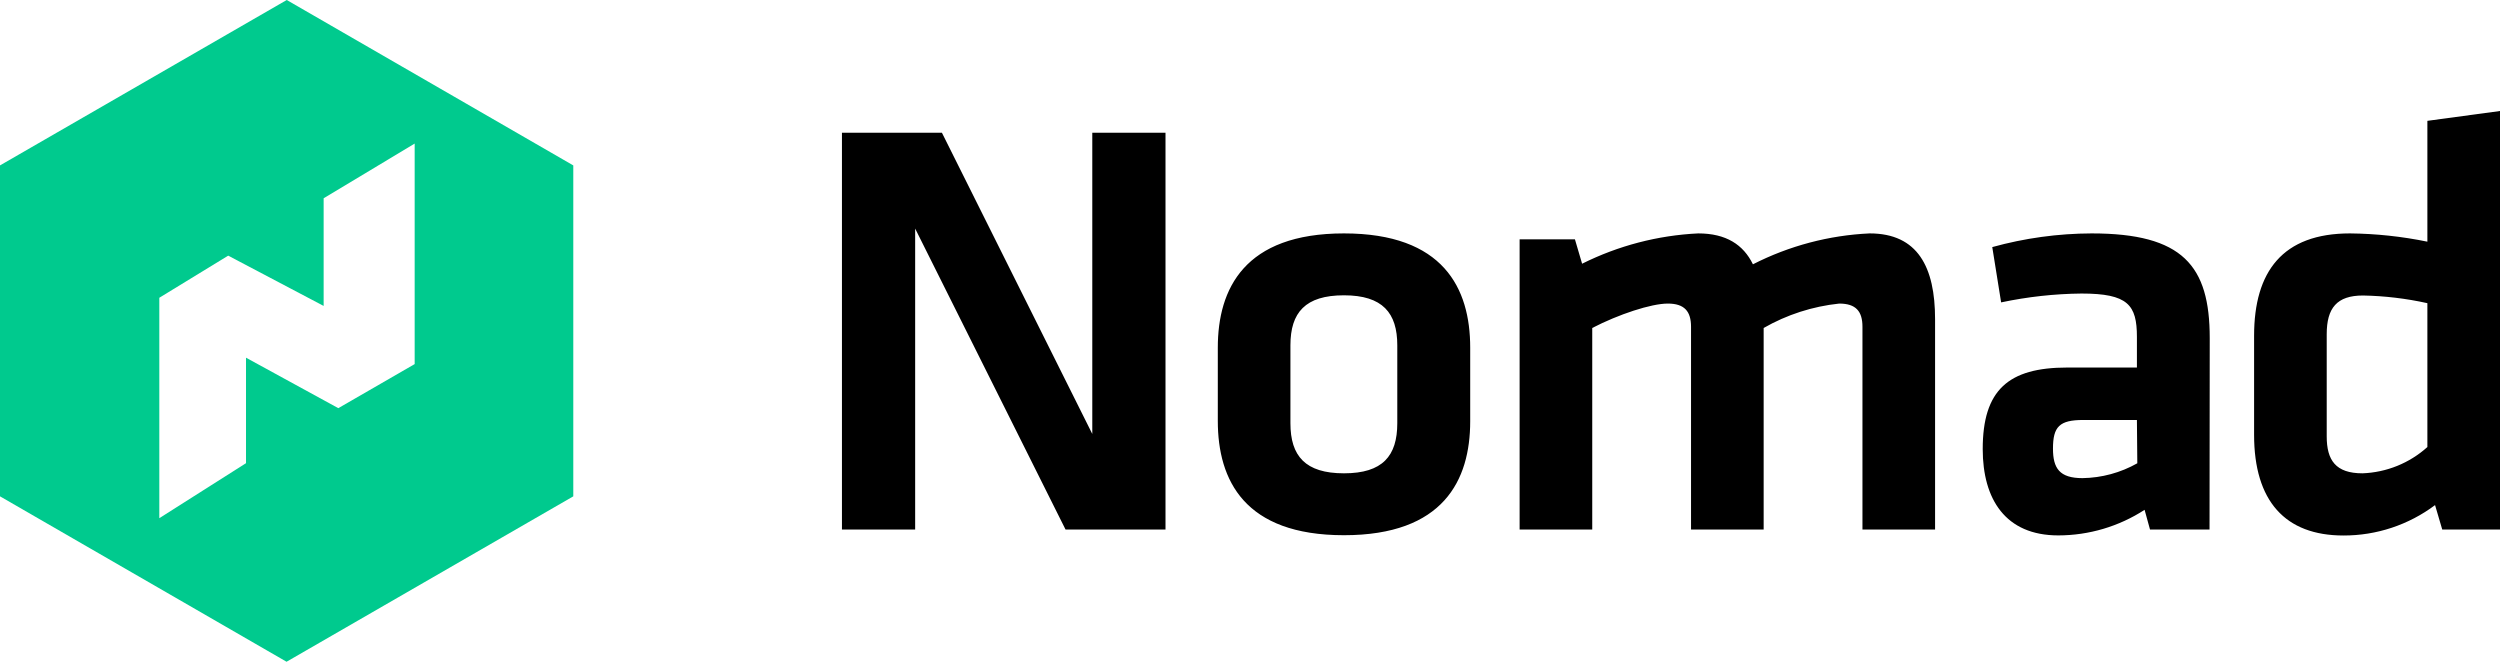
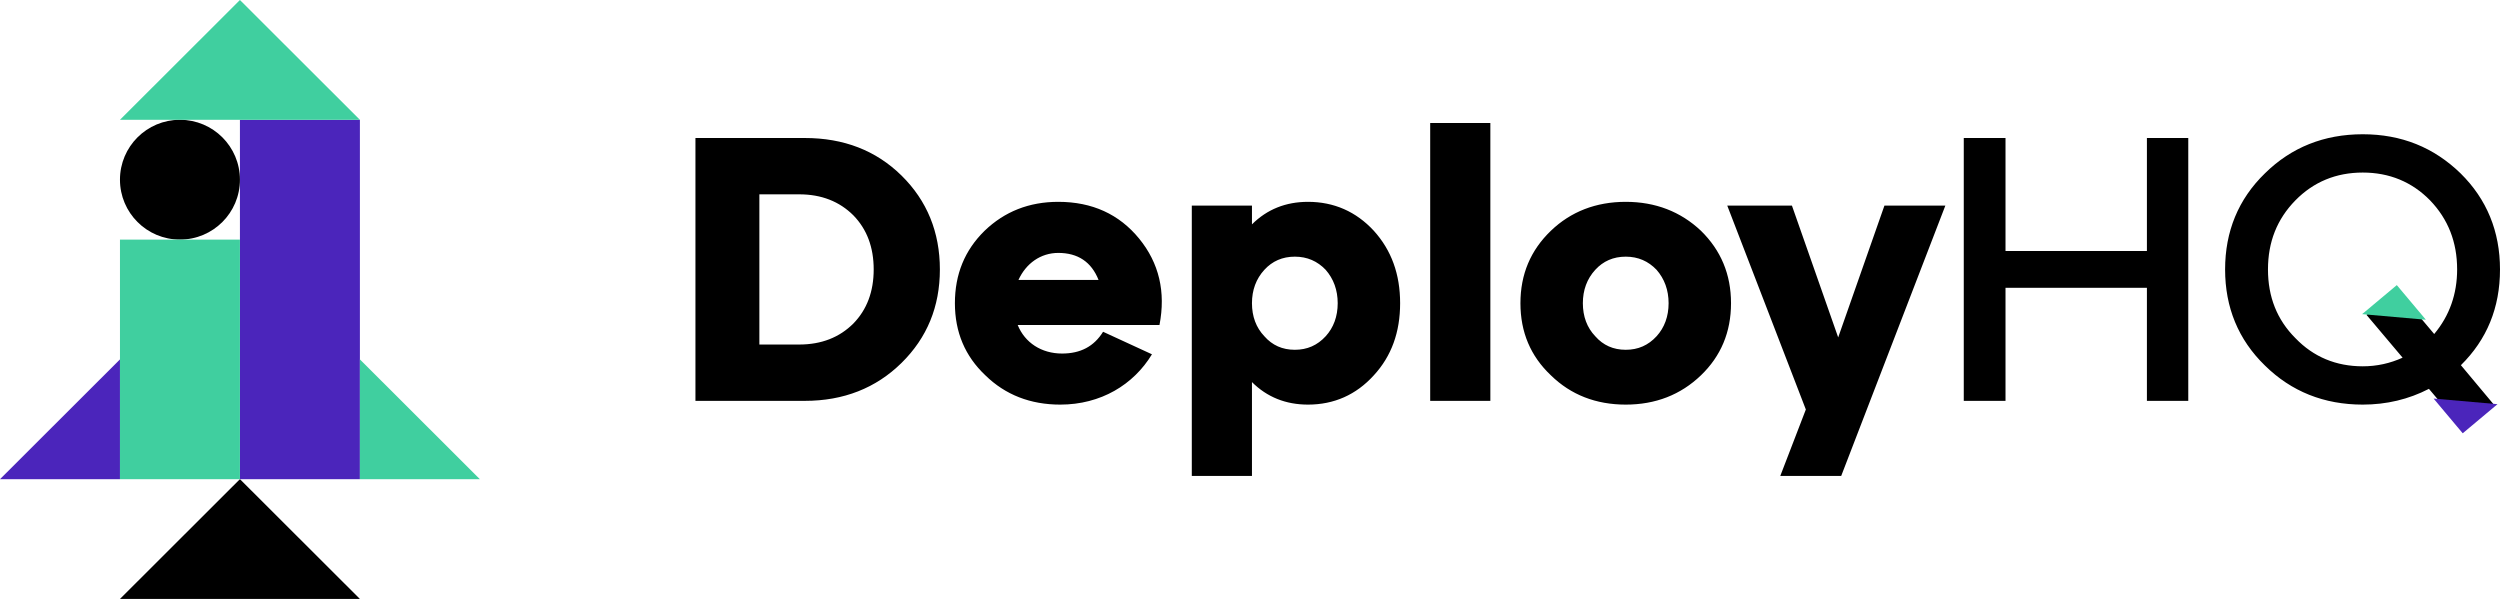
- <svg xmlns="http://www.w3.org/2000/svg" width="512px" height="136px" viewBox="0 0 512 136" version="1.1" preserveAspectRatio="xMidYMid">
+ <svg xmlns="http://www.w3.org/2000/svg" width="512px" height="123px" viewBox="0 0 512 123" version="1.1" preserveAspectRatio="xMidYMid">
  <g>
-     <path d="M187.424,46.815 L187.424,108.442 L172.431,108.442 L172.431,27.186 L192.906,27.186 L223.701,88.873 L223.701,27.186 L238.695,27.186 L238.695,108.442 L218.22,108.442 L187.426,46.815 L187.424,46.815 Z M275.242,109.611 C254.888,109.611 249.406,98.386 249.406,86.193 L249.406,71.2 C249.406,59.108 254.888,47.802 275.242,47.802 C295.596,47.802 301.098,59.007 301.098,71.2 L301.098,86.274 C301.098,98.365 295.616,109.611 275.242,109.611 Z M275.242,60.478 C267.322,60.478 264.279,64.005 264.279,70.716 L264.279,86.677 C264.279,93.388 267.322,96.935 275.242,96.935 C283.162,96.935 286.165,93.388 286.165,86.677 L286.165,70.716 C286.165,64.106 283.182,60.478 275.242,60.478 Z M346.324,108.442 L346.324,66.927 C346.324,63.763 344.974,62.171 341.568,62.171 C338.163,62.171 331.492,64.368 326.091,67.169 L326.091,108.442 L311.218,108.442 L311.218,49.011 L322.544,49.011 L324.015,54.009 C331.425,50.311 339.524,48.197 347.796,47.802 C353.519,47.802 357.046,50.12 359.001,54.13 C366.425,50.34 374.575,48.183 382.902,47.802 C392.777,47.802 396.303,54.735 396.303,65.355 L396.303,108.442 L381.431,108.442 L381.431,66.927 C381.431,63.763 380.1,62.171 376.674,62.171 C371.224,62.742 365.952,64.444 361.197,67.169 L361.197,108.442 L346.324,108.442 L346.324,108.442 Z M452.513,108.442 L440.321,108.442 L439.212,104.411 C433.949,107.825 427.812,109.644 421.538,109.651 C410.696,109.651 406.061,102.215 406.061,91.977 C406.061,79.885 411.301,75.27 423.372,75.27 L437.64,75.27 L437.64,69.003 C437.64,62.433 435.807,60.116 426.295,60.116 C420.76,60.174 415.245,60.782 409.83,61.929 L408.016,50.603 C414.645,48.766 421.491,47.824 428.37,47.802 C447.012,47.802 452.554,54.372 452.554,69.245 L452.513,108.442 L452.513,108.442 Z M437.64,86.012 L426.657,86.012 C421.78,86.012 420.45,87.362 420.45,91.876 C420.45,95.907 421.78,97.922 426.496,97.922 C430.433,97.862 434.293,96.816 437.721,94.879 L437.64,86.012 Z M461.638,68.761 C461.638,55.601 467.483,47.802 481.267,47.802 C486.596,47.855 491.907,48.422 497.127,49.495 L497.127,24.748 L512,22.732 L512,108.442 L500.17,108.442 L498.699,103.444 C493.287,107.502 486.701,109.688 479.937,109.671 C467.986,109.671 461.638,102.597 461.638,89.055 L461.638,68.761 L461.638,68.761 Z M497.127,62.091 C492.797,61.129 488.382,60.603 483.947,60.519 C478.587,60.519 476.511,63.078 476.511,68.439 L476.511,89.377 C476.511,94.254 478.345,96.935 483.826,96.935 C488.754,96.757 493.462,94.852 497.127,91.554 L497.127,62.091 Z" fill="#000000" />
-     <path d="M58.725,0 L0,33.877 L0,101.65 L58.685,135.527 L117.41,101.65 L117.41,33.877 L58.725,0 Z M84.924,74.565 L69.285,83.593 L50.382,73.255 L50.382,94.859 L32.627,106.124 L32.627,60.982 L46.734,52.357 L66.282,62.655 L66.282,40.608 L84.924,29.403 L84.924,74.565 Z" fill="#00CA8E" />
+     <g transform="translate(142.4268, 25.18728)">
+       <path d="M349.626,48.064 L342.233,39.297 L348.394,34.068 L356.096,43.219 C359.253,39.452 360.794,34.991 360.794,29.993 C360.794,24.379 358.945,19.687 355.249,15.842 C351.551,12.074 346.931,10.151 341.463,10.151 C335.994,10.151 331.373,12.074 327.676,15.842 C323.902,19.687 322.054,24.379 322.054,29.993 C322.054,35.606 323.902,40.297 327.676,44.066 C331.373,47.91 335.994,49.833 341.463,49.833 C344.389,49.833 347.085,49.217 349.626,48.064 L349.626,48.064 Z M361.564,49.603 L368.186,57.523 L362.026,62.753 L355.018,54.448 C350.859,56.601 346.314,57.677 341.463,57.677 C333.529,57.677 326.829,54.986 321.438,49.679 C315.97,44.373 313.274,37.759 313.274,29.993 C313.274,22.226 315.97,15.611 321.438,10.306 C326.829,4.999 333.529,2.308 341.463,2.308 C349.395,2.308 356.019,4.999 361.487,10.306 C366.877,15.611 369.573,22.226 369.573,29.993 C369.573,37.837 366.877,44.373 361.564,49.603 L361.564,49.603 Z M268.302,56.908 L259.753,56.908 L259.753,3.077 L268.302,3.077 L268.302,26.224 L297.26,26.224 L297.26,3.077 L305.731,3.077 L305.731,56.908 L297.26,56.908 L297.26,33.761 L268.302,33.761 L268.302,56.908 Z M234.033,43.912 L243.506,16.918 L255.983,16.918 L234.649,72.289 L222.172,72.289 L227.41,58.678 L211.314,16.918 L224.56,16.918 L234.033,43.912 Z M181.742,36.913 C181.742,39.604 182.589,41.912 184.284,43.68 C185.901,45.527 187.981,46.449 190.523,46.449 C193.065,46.449 195.144,45.527 196.838,43.68 C198.455,41.912 199.303,39.604 199.303,36.913 C199.303,34.222 198.455,31.916 196.838,30.069 C195.144,28.301 193.065,27.377 190.523,27.377 C187.981,27.377 185.901,28.301 184.284,30.069 C182.589,31.916 181.742,34.222 181.742,36.913 L181.742,36.913 Z M168.958,36.913 C168.958,30.992 171.037,26.07 175.196,22.072 C179.278,18.15 184.438,16.149 190.523,16.149 C196.607,16.149 201.767,18.15 205.926,22.072 C210.008,26.07 212.087,30.992 212.087,36.913 C212.087,42.835 210.008,47.756 205.926,51.679 C201.767,55.677 196.607,57.677 190.523,57.677 C184.438,57.677 179.278,55.677 175.196,51.679 C171.037,47.756 168.958,42.835 168.958,36.913 L168.958,36.913 Z M150.476,56.908 L162.798,56.908 L162.798,0 L150.476,0 L150.476,56.908 Z M122.755,46.449 C125.296,46.449 127.376,45.527 129.071,43.68 C130.688,41.912 131.535,39.604 131.535,36.913 C131.535,34.222 130.688,31.916 129.071,30.069 C127.376,28.301 125.296,27.377 122.755,27.377 C120.213,27.377 118.134,28.301 116.516,30.069 C114.822,31.916 113.975,34.222 113.975,36.913 C113.975,39.604 114.822,41.912 116.516,43.68 C118.134,45.527 120.213,46.449 122.755,46.449 L122.755,46.449 Z M138.929,22.072 C142.549,26.07 144.319,30.992 144.319,36.913 C144.319,42.835 142.549,47.756 138.929,51.679 C135.309,55.677 130.765,57.677 125.45,57.677 C120.906,57.677 117.056,56.139 113.975,53.063 L113.975,72.289 L101.653,72.289 L101.653,16.918 L113.975,16.918 L113.975,20.764 C117.056,17.688 120.906,16.149 125.45,16.149 C130.765,16.149 135.309,18.15 138.929,22.072 L138.929,22.072 Z M66.153,32.146 L82.558,32.146 C81.095,28.455 78.322,26.609 74.317,26.609 C70.698,26.609 67.693,28.762 66.153,32.146 L66.153,32.146 Z M90.875,23.687 C94.957,28.684 96.344,34.607 95.034,41.374 L65.999,41.374 C67.462,44.988 70.852,47.218 75.087,47.218 C78.861,47.218 81.634,45.757 83.482,42.759 L93.494,47.372 C89.72,53.601 83.02,57.677 74.702,57.677 C68.617,57.677 63.457,55.677 59.376,51.679 C55.217,47.756 53.137,42.835 53.137,36.913 C53.137,30.992 55.14,26.07 59.222,22.072 C63.303,18.15 68.309,16.149 74.317,16.149 C81.249,16.149 86.793,18.688 90.875,23.687 L90.875,23.687 Z M13.092,14.612 L13.092,45.373 L21.257,45.373 C25.8,45.373 29.497,43.912 32.347,41.066 C35.119,38.22 36.505,34.53 36.505,29.993 C36.505,25.455 35.119,21.764 32.347,18.918 C29.497,16.074 25.8,14.612 21.257,14.612 L13.092,14.612 Z M2.84217094e-14,56.908 L2.84217094e-14,3.077 L22.412,3.077 C30.344,3.077 36.968,5.615 42.205,10.767 C47.441,15.919 50.06,22.379 50.06,29.993 C50.06,37.606 47.441,43.988 42.205,49.14 C36.968,54.294 30.344,56.908 22.412,56.908 L2.84217094e-14,56.908 Z" fill="#000000" />
+       <polygon fill="#40CF9F" points="341.334 39.149 348.439 33.202 354.395 40.296" />
+       <polygon fill="#4B25BB" points="361.939 63.549 355.968 56.439 369.06 57.588" />
+     </g>
+     <g>
+       <polygon fill="#4B25BB" transform="translate(12.28433, 85.87163) scale(-1, 1) translate(-12.28433, -85.87163) " points="3.55271368e-15 98.138 3.55271368e-15 73.605 24.569 98.138" />
+       <polygon fill="#4B25BB" transform="translate(61.42176, 61.33871) scale(-1, 1) translate(-61.42176, -61.33871) " points="49.137 98.138 73.706 98.138 73.706 24.54 49.137 24.54" />
+       <polygon fill="#000000" transform="translate(49.13765, 110.3968) scale(-1, 1) translate(-49.13765, -110.3968) " points="24.569 122.663 49.138 122.663 73.706 122.663 49.138 98.13" />
+       <path d="M49.137,36.799 C49.137,43.574 43.638,49.065 36.853,49.065 C30.068,49.065 24.569,43.574 24.569,36.799 C24.569,30.024 30.068,24.533 36.853,24.533 C43.638,24.533 49.137,30.024 49.137,36.799" fill="#000000" transform="translate(36.85299, 36.79885) scale(-1, 1) translate(-36.85299, -36.79885) " />
+       <polygon fill="#40CF9F" transform="translate(85.99096, 85.87163) scale(-1, 1) translate(-85.99096, -85.87163) " points="98.275 98.138 73.707 98.138 98.275 73.605" />
+       <polygon fill="#40CF9F" transform="translate(49.13765, 12.26614) scale(-1, 1) translate(-49.13765, -12.26614) " points="49.138 0 24.569 24.532 49.138 24.532 73.706 24.532" />
+       <polygon fill="#40CF9F" transform="translate(36.8531, 73.60593) scale(-1, 1) translate(-36.8531, -73.60593) " points="24.569 98.139 49.137 98.139 49.137 49.073 24.569 49.073" />
+     </g>
  </g>
</svg>
